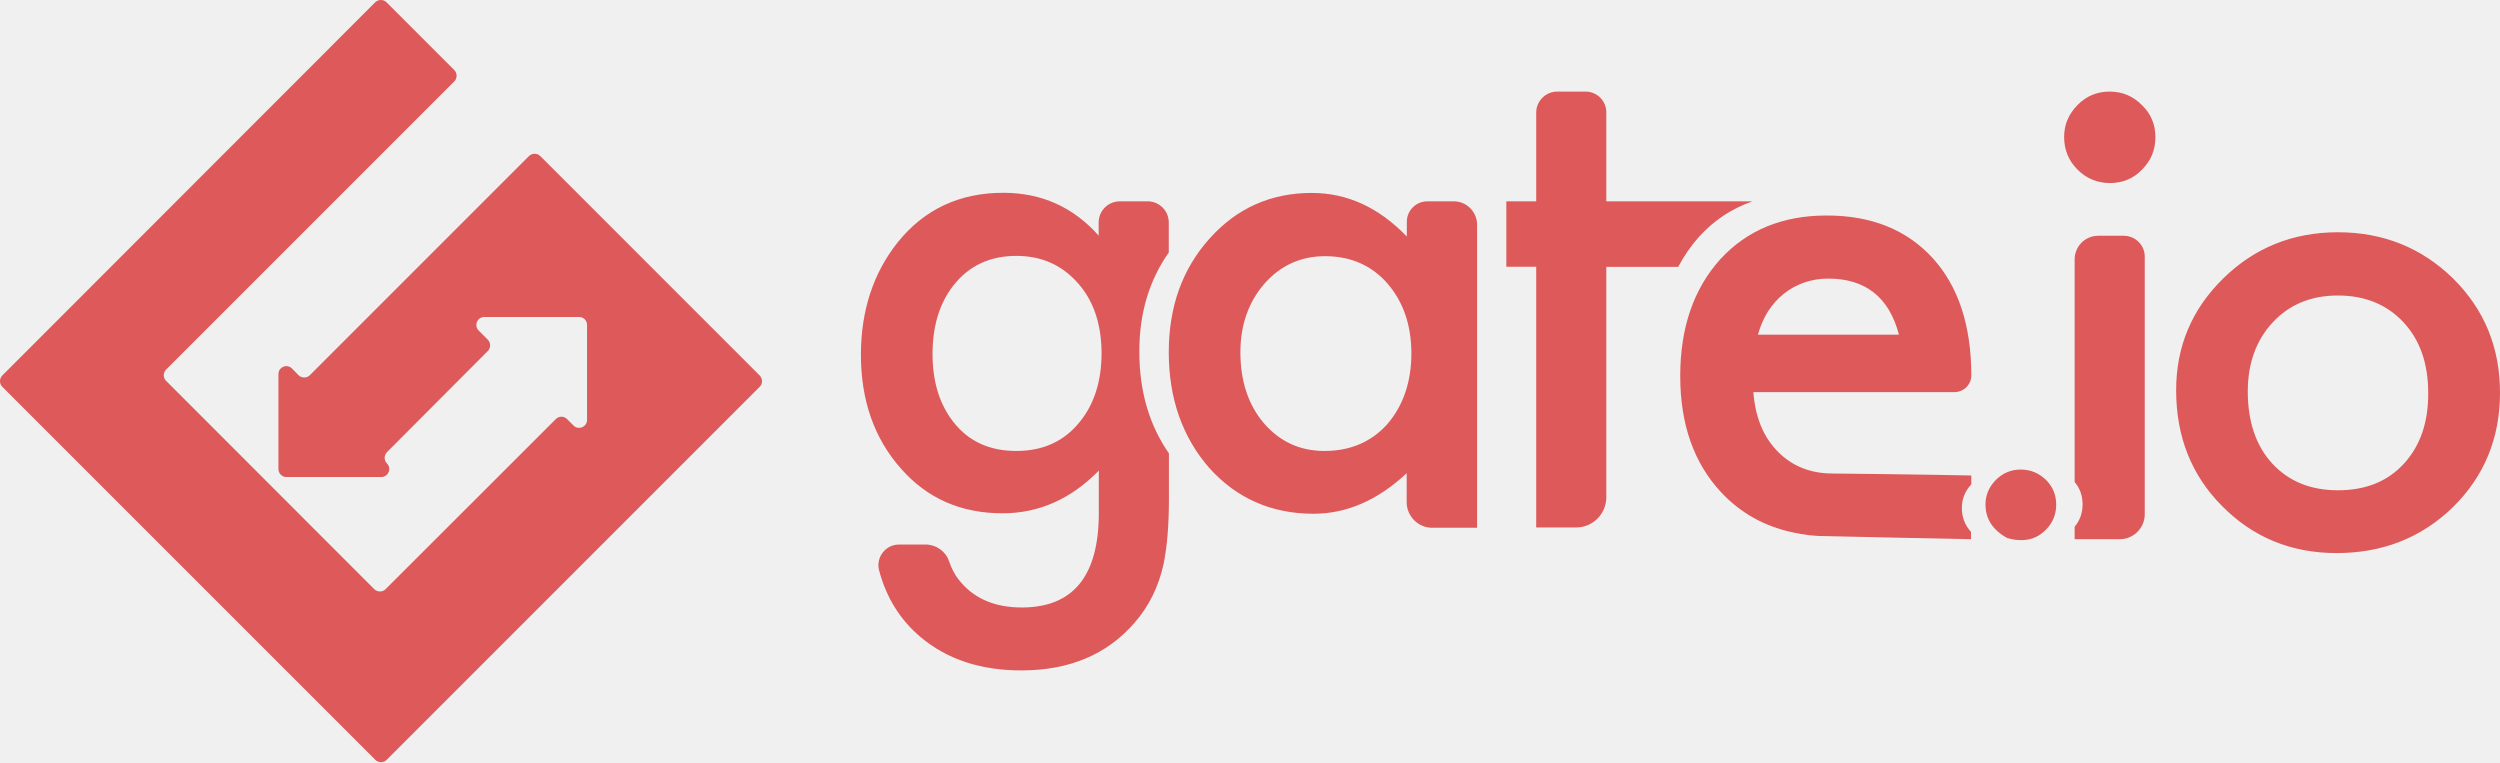
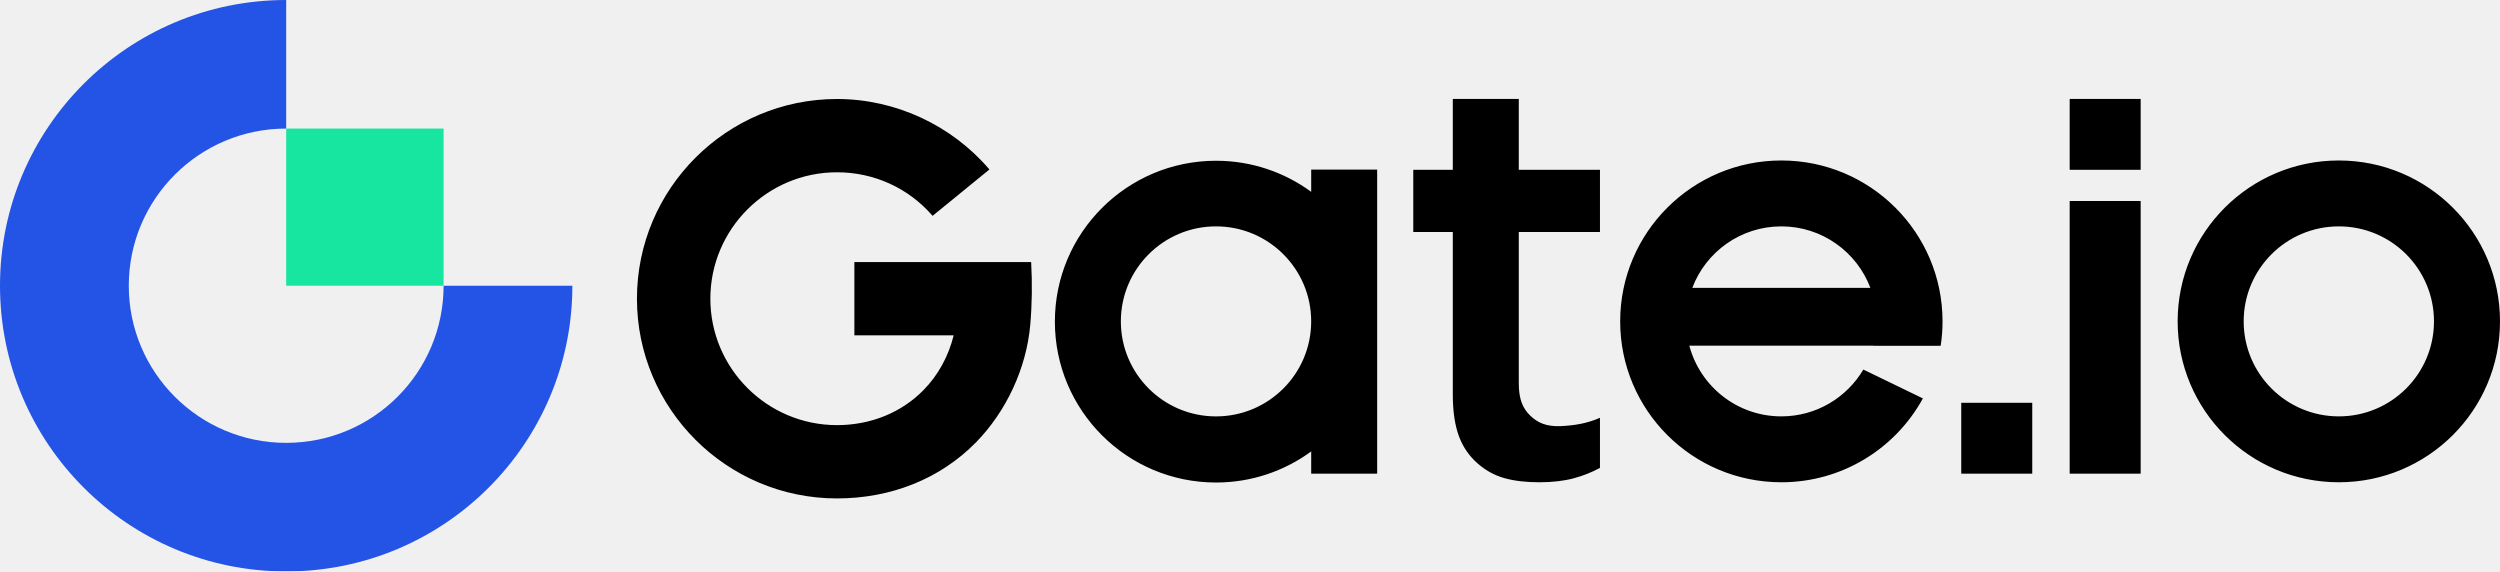
- <svg xmlns="http://www.w3.org/2000/svg" version="1.1" id="图层_1" x="0px" y="0px" viewBox="0 0 246.011 75" xml:space="preserve" width="246.011" height="75">
-   <defs id="defs24620" />
-   <style type="text/css" id="style24609">
- 	.st0{fill:#DE5959;}
- </style>
-   <g id="g24615" transform="matrix(0.14997,0,0,0.14997,-11.96761,-10.33293)" style="stroke-width:6.668">
-     <path class="st0" d="m 275.7,315.1 -4.3,-4.4 c -3.3,-3.3 -8.9,-1 -8.9,3.7 v 62.3 c 0,2.9 2.4,5.2 5.2,5.2 H 330 c 4.6,0 7,-5.6 3.7,-8.9 -2,-2 -2,-5.3 0,-7.4 l 66.2,-66.4 c 2,-2 2,-5.3 0,-7.4 l -6,-6 c -3.3,-3.3 -0.9,-8.9 3.7,-8.9 h 62.2 c 2.9,0 5.2,2.3 5.2,5.2 v 62.3 c 0,4.6 -5.6,7 -8.9,3.7 l -4.2,-4.2 c -2.1,-2.1 -5.3,-2.1 -7.4,0 L 332.8,455.5 c -2,2 -5.3,2 -7.4,0 L 188.8,318.8 c -2,-2 -2.1,-5.3 0,-7.4 0,0 0,0 0,0 L 377.9,122.3 c 2,-2 2,-5.4 0,-7.4 L 333.4,70.4 c -2,-2 -5.3,-2 -7.4,0 L 81.3,315.3 c -2,2 -2,5.4 0,7.4 l 244.8,244.8 c 2,2 5.4,2 7.4,0 L 578.3,322.7 c 2,-2 2,-5.3 0,-7.4 l -144,-144 c -2,-2 -5.3,-2 -7.4,0 L 283.1,315.1 c -2,2 -5.3,2 -7.4,0 0,0 0,0 0,0 z m 1130,61.9 c -6.3,0 -11.8,2.3 -16.3,6.8 -4.5,4.6 -6.8,9.9 -6.8,16.1 0,9.5 4.8,16.9 14.4,22.1 10.5,2.9 18.9,1 25.2,-5.5 4.6,-4.6 6.8,-10.1 6.8,-16.5 0,-6.5 -2.3,-11.9 -6.8,-16.3 -4.6,-4.4 -10,-6.7 -16.5,-6.7 z m -372,-176 h -17.3 c -7.5,0 -13.5,6 -13.5,13.5 v 9.6 c -18.4,-19.1 -39.1,-28.6 -62.4,-28.6 -26.8,0 -49.2,10 -67,29.9 -17.9,19.9 -26.8,44.8 -26.8,74.6 0,30.4 8.9,55.7 26.7,76.1 18,19.9 40.8,29.9 68.3,29.9 21.8,0 42.2,-8.9 61.1,-26.6 v 19 c 0,9.2 7.5,16.8 16.7,16.8 H 1049 V 216.5 c 0.1,-8.5 -6.8,-15.5 -15.3,-15.5 z m -43.6,146.2 c -10.5,11.7 -24.3,17.6 -41.3,17.6 -16,0 -29.2,-6.1 -39.7,-18.2 -10.2,-12 -15.4,-27.6 -15.4,-46.6 0,-17.8 5.3,-32.9 15.8,-45 10.6,-12 23.9,-18 39.7,-18 16.8,0 30.4,5.9 40.9,17.8 10.5,12.1 15.8,27.5 15.8,46.2 -0.1,18.7 -5.4,34.1 -15.8,46.2 z M 846.7,234.6 v -19.7 c 0,-7.7 -6.2,-13.9 -13.9,-13.9 h -18.2 c -7.7,0 -13.9,6.2 -13.9,13.9 v 8.6 c -16.6,-18.7 -37.5,-28.1 -62.6,-28.1 -28.6,0 -51.7,10.8 -69.1,32.3 -16.2,20.3 -24.3,45 -24.3,74 0,29.9 8.7,54.8 26.2,74.6 17.3,19.7 39.5,29.4 66.7,29.4 23.8,0 44.9,-9.3 63.2,-28 v 27.8 c 0,41.3 -16.8,62 -50.5,62 -18.3,0 -32.2,-6.2 -41.7,-18.6 -2.4,-3.1 -4.5,-7.1 -6.1,-11.8 -2.3,-6.6 -8.5,-10.9 -15.4,-10.9 h -17.4 c -8.8,0 -15.3,8.4 -13.1,16.9 4.8,18.1 14,32.8 27.7,44.2 17.2,14.3 39.1,21.5 65.6,21.5 31.5,0 56.2,-10.4 74.2,-31.1 9.5,-10.8 15.9,-23.7 19.2,-38.7 1.1,-5.4 2,-11.8 2.6,-18.9 0.6,-7.1 0.9,-15.4 0.9,-24.8 v -28.9 c -12.9,-18.6 -19.4,-40.7 -19.4,-66.6 -0.1,-25.2 6.4,-46.9 19.3,-65.2 z m -58.3,111 c -10.2,12.8 -24.1,19.2 -41.7,19.2 -17.6,0 -31.4,-6.3 -41.3,-19 -9.1,-11.6 -13.7,-26.4 -13.7,-44.6 0,-18.4 4.6,-33.4 13.7,-45 10.1,-12.9 23.9,-19.4 41.3,-19.4 16.4,0 29.8,5.9 40.3,17.8 10.4,11.6 15.6,27.1 15.6,46.4 -0.1,18.1 -4.8,33 -14.2,44.6 z M 1229.2,201.2 V 201 h -95.4 v -58.4 c 0,-7.5 -6.1,-13.6 -13.6,-13.6 h -18.6 c -7.6,0 -13.8,6.2 -13.8,13.8 V 201 h -19.6 v 42.9 h 19.6 V 415 h 26.2 c 10.9,0 19.7,-8.8 19.8,-19.7 0,0 0,-0.1 0,-0.1 V 244 h 47.2 c 3.7,-7.1 8.3,-13.7 13.6,-19.7 9.7,-10.7 21.3,-18.4 34.6,-23.1 z M 1464,129 c -8.2,0 -15.2,2.9 -21,8.8 -5.8,5.9 -8.8,12.8 -8.8,20.9 0,8.5 2.9,15.6 8.8,21.5 5.9,5.9 13,8.8 21.3,8.8 8.3,0 15.3,-2.9 21,-8.8 5.9,-5.9 8.8,-12.9 8.8,-21.3 0,-8.3 -2.9,-15.3 -8.8,-21 -5.9,-6 -13,-8.9 -21.3,-8.9 z m 9.3,94.6 h -16.7 c -8.6,0 -15.5,6.9 -15.5,15.5 v 146.1 c 3.5,4.1 5.2,9 5.2,14.6 0,5.6 -1.7,10.6 -5.2,14.7 v 8.2 h 29.6 c 9.1,0 16.4,-7.4 16.4,-16.4 v -169 c 0,-7.6 -6.2,-13.7 -13.8,-13.7 z m 216.3,28.2 c -20.7,-20.3 -46,-30.5 -75.7,-30.5 -29.6,0 -54.7,10.1 -75.3,30.3 -20.6,20.2 -30.9,44.6 -30.9,73.4 0,30.5 10.1,55.9 30.3,76.1 20.2,20.4 45.2,30.7 75,30.7 30.1,0 55.6,-10 76.3,-30.1 20.5,-20.2 30.9,-45.2 30.9,-75.1 0,-29.6 -10.2,-54.5 -30.6,-74.8 z M 1657,373.3 c -10.7,11.6 -25.1,17.3 -43.1,17.3 -17.9,0 -32.3,-5.8 -43.2,-17.6 -10.6,-11.6 -16,-27.4 -16,-47.2 0,-18.5 5.5,-33.7 16.4,-45.4 10.9,-11.7 25.1,-17.6 42.7,-17.6 17.8,0 32.2,5.9 43.1,17.6 10.8,11.6 16.2,27.1 16.2,46.4 0.1,19.4 -5.3,34.8 -16.1,46.5 z" id="path24611" style="stroke-width:6.668" />
-     <path class="st0" d="m 1246.3,365.2 c -9.5,-9.6 -14.8,-22.7 -16,-39 h 131.9 c 6,0 11,-4.8 11.1,-10.8 0,-32.9 -8.5,-58.6 -25.3,-77.1 -17.1,-18.7 -40.3,-28 -69.6,-28 -29,0 -52.3,9.6 -69.9,28.8 -17.5,19.5 -26.2,45 -26.2,76.5 0,31.8 9,57.3 27,76.5 12.6,13.4 28,22 46.2,26 7.7,1.8 15.6,2.7 23.6,2.6 32.8,0.7 61.3,1.4 94,2 v -4.8 c -4,-4.4 -6,-9.6 -6,-15.7 0,-6 2.1,-11.1 6.2,-15.5 v -5.8 c -25.9,-0.6 -88.5,-1.3 -91,-1.3 -14.5,0 -26.6,-4.8 -36,-14.4 z m -6.4,-92 c 2.9,-4.5 6.3,-8.3 10.3,-11.5 4,-3.2 8.5,-5.7 13.4,-7.4 4.9,-1.7 10.2,-2.6 15.8,-2.6 24.5,0 40,12.3 46.4,36.8 h -92.5 c 1.6,-5.7 3.8,-10.8 6.6,-15.3 z" id="path24613" style="stroke-width:6.668" />
+ <svg xmlns="http://www.w3.org/2000/svg" width="140" height="32" viewBox="0 0 140 32" fill="none">
+   <mask id="mask0_531_38" style="mask-type:alpha" maskUnits="userSpaceOnUse" x="0" y="0" width="140" height="32">
+     <path d="M0 0H140V32H0V0Z" fill="white" />
+   </mask>
+   <g mask="url(#mask0_531_38)">
+     <path fill-rule="evenodd" clip-rule="evenodd" d="M115.902 9.51H119.877V5.541H115.902V9.51ZM94.769 16.12C95.528 14.109 97.474 12.677 99.755 12.677C102.036 12.677 103.981 14.109 104.741 16.12H94.769ZM99.755 8.987C94.771 8.987 90.73 13.021 90.73 17.997C90.73 22.974 94.771 27.007 99.755 27.007C103.175 27.007 106.15 25.109 107.682 22.311L104.347 20.695C103.42 22.264 101.711 23.317 99.755 23.317C97.284 23.317 95.206 21.637 94.603 19.359H104.906C104.906 19.361 104.905 19.363 104.905 19.365H108.678C108.747 18.919 108.782 18.462 108.782 17.997C108.782 13.021 104.74 8.987 99.755 8.987ZM109.83 26.527H113.806V22.558H109.83V26.527ZM115.902 26.527H119.877V11.255H115.902V26.527ZM130.975 23.317C128.032 23.317 125.646 20.935 125.646 17.997C125.646 15.059 128.032 12.677 130.975 12.677C133.918 12.677 136.303 15.059 136.303 17.997C136.303 20.935 133.918 23.317 130.975 23.317ZM130.973 8.987C125.989 8.987 121.948 13.021 121.948 17.997C121.948 22.974 125.989 27.007 130.973 27.007C135.959 27.007 140 22.974 140 17.997C140 13.021 135.959 8.987 130.973 8.987ZM47.845 14.676V18.78H53.405C53.114 19.953 52.541 21.004 51.718 21.843C50.477 23.11 48.755 23.807 46.871 23.807C42.961 23.807 39.78 20.632 39.78 16.728C39.78 12.824 42.961 9.648 46.871 9.648C48.966 9.648 50.891 10.543 52.225 12.087L55.408 9.49C53.298 7.021 50.167 5.544 46.871 5.544C40.694 5.544 35.669 10.561 35.669 16.728C35.669 22.895 40.694 27.912 46.871 27.912C49.87 27.912 52.635 26.833 54.656 24.771C56.352 23.04 57.476 20.626 57.693 18.207C57.798 17.028 57.808 15.856 57.745 14.676H47.845ZM68.097 23.318C65.154 23.318 62.768 20.935 62.768 17.997C62.768 15.059 65.154 12.677 68.097 12.677C71.04 12.677 73.426 15.059 73.426 17.997C73.426 20.935 71.04 23.318 68.097 23.318ZM73.427 10.742C71.933 9.649 70.091 9.002 68.097 9.002C63.113 9.002 59.073 13.036 59.073 18.011C59.073 22.987 63.113 27.021 68.097 27.021C70.091 27.021 71.933 26.374 73.427 25.28V26.527H77.121V9.496H73.427V10.742ZM85.052 5.541H81.357V9.51H79.143V12.991H81.357V22.101C81.357 23.042 81.475 23.833 81.71 24.454C81.942 25.069 82.295 25.55 82.716 25.925C83.142 26.307 83.642 26.604 84.235 26.773C84.838 26.942 85.502 27.007 86.205 27.007C86.932 27.007 87.58 26.932 88.134 26.783C88.647 26.645 89.14 26.45 89.598 26.203V23.398C88.869 23.712 88.188 23.826 87.41 23.862C86.59 23.901 86.105 23.667 85.701 23.282C85.277 22.88 85.052 22.355 85.052 21.475V12.991H89.598V9.51H85.052V5.541Z" fill="black" />
+     <path fill-rule="evenodd" clip-rule="evenodd" d="M16.026 24.8C11.159 24.8 7.212 20.86 7.212 16C7.212 11.14 11.159 7.2 16.026 7.2V-0C7.175 -0 0 7.163 0 16C0 24.836 7.175 32 16.026 32C24.878 32 32.053 24.836 32.053 16H24.841C24.841 20.86 20.895 24.8 16.026 24.8Z" fill="#2354E6" />
+     <path fill-rule="evenodd" clip-rule="evenodd" d="M16.026 16H24.841V7.2H16.026V16Z" fill="#17E6A1" />
  </g>
</svg>
